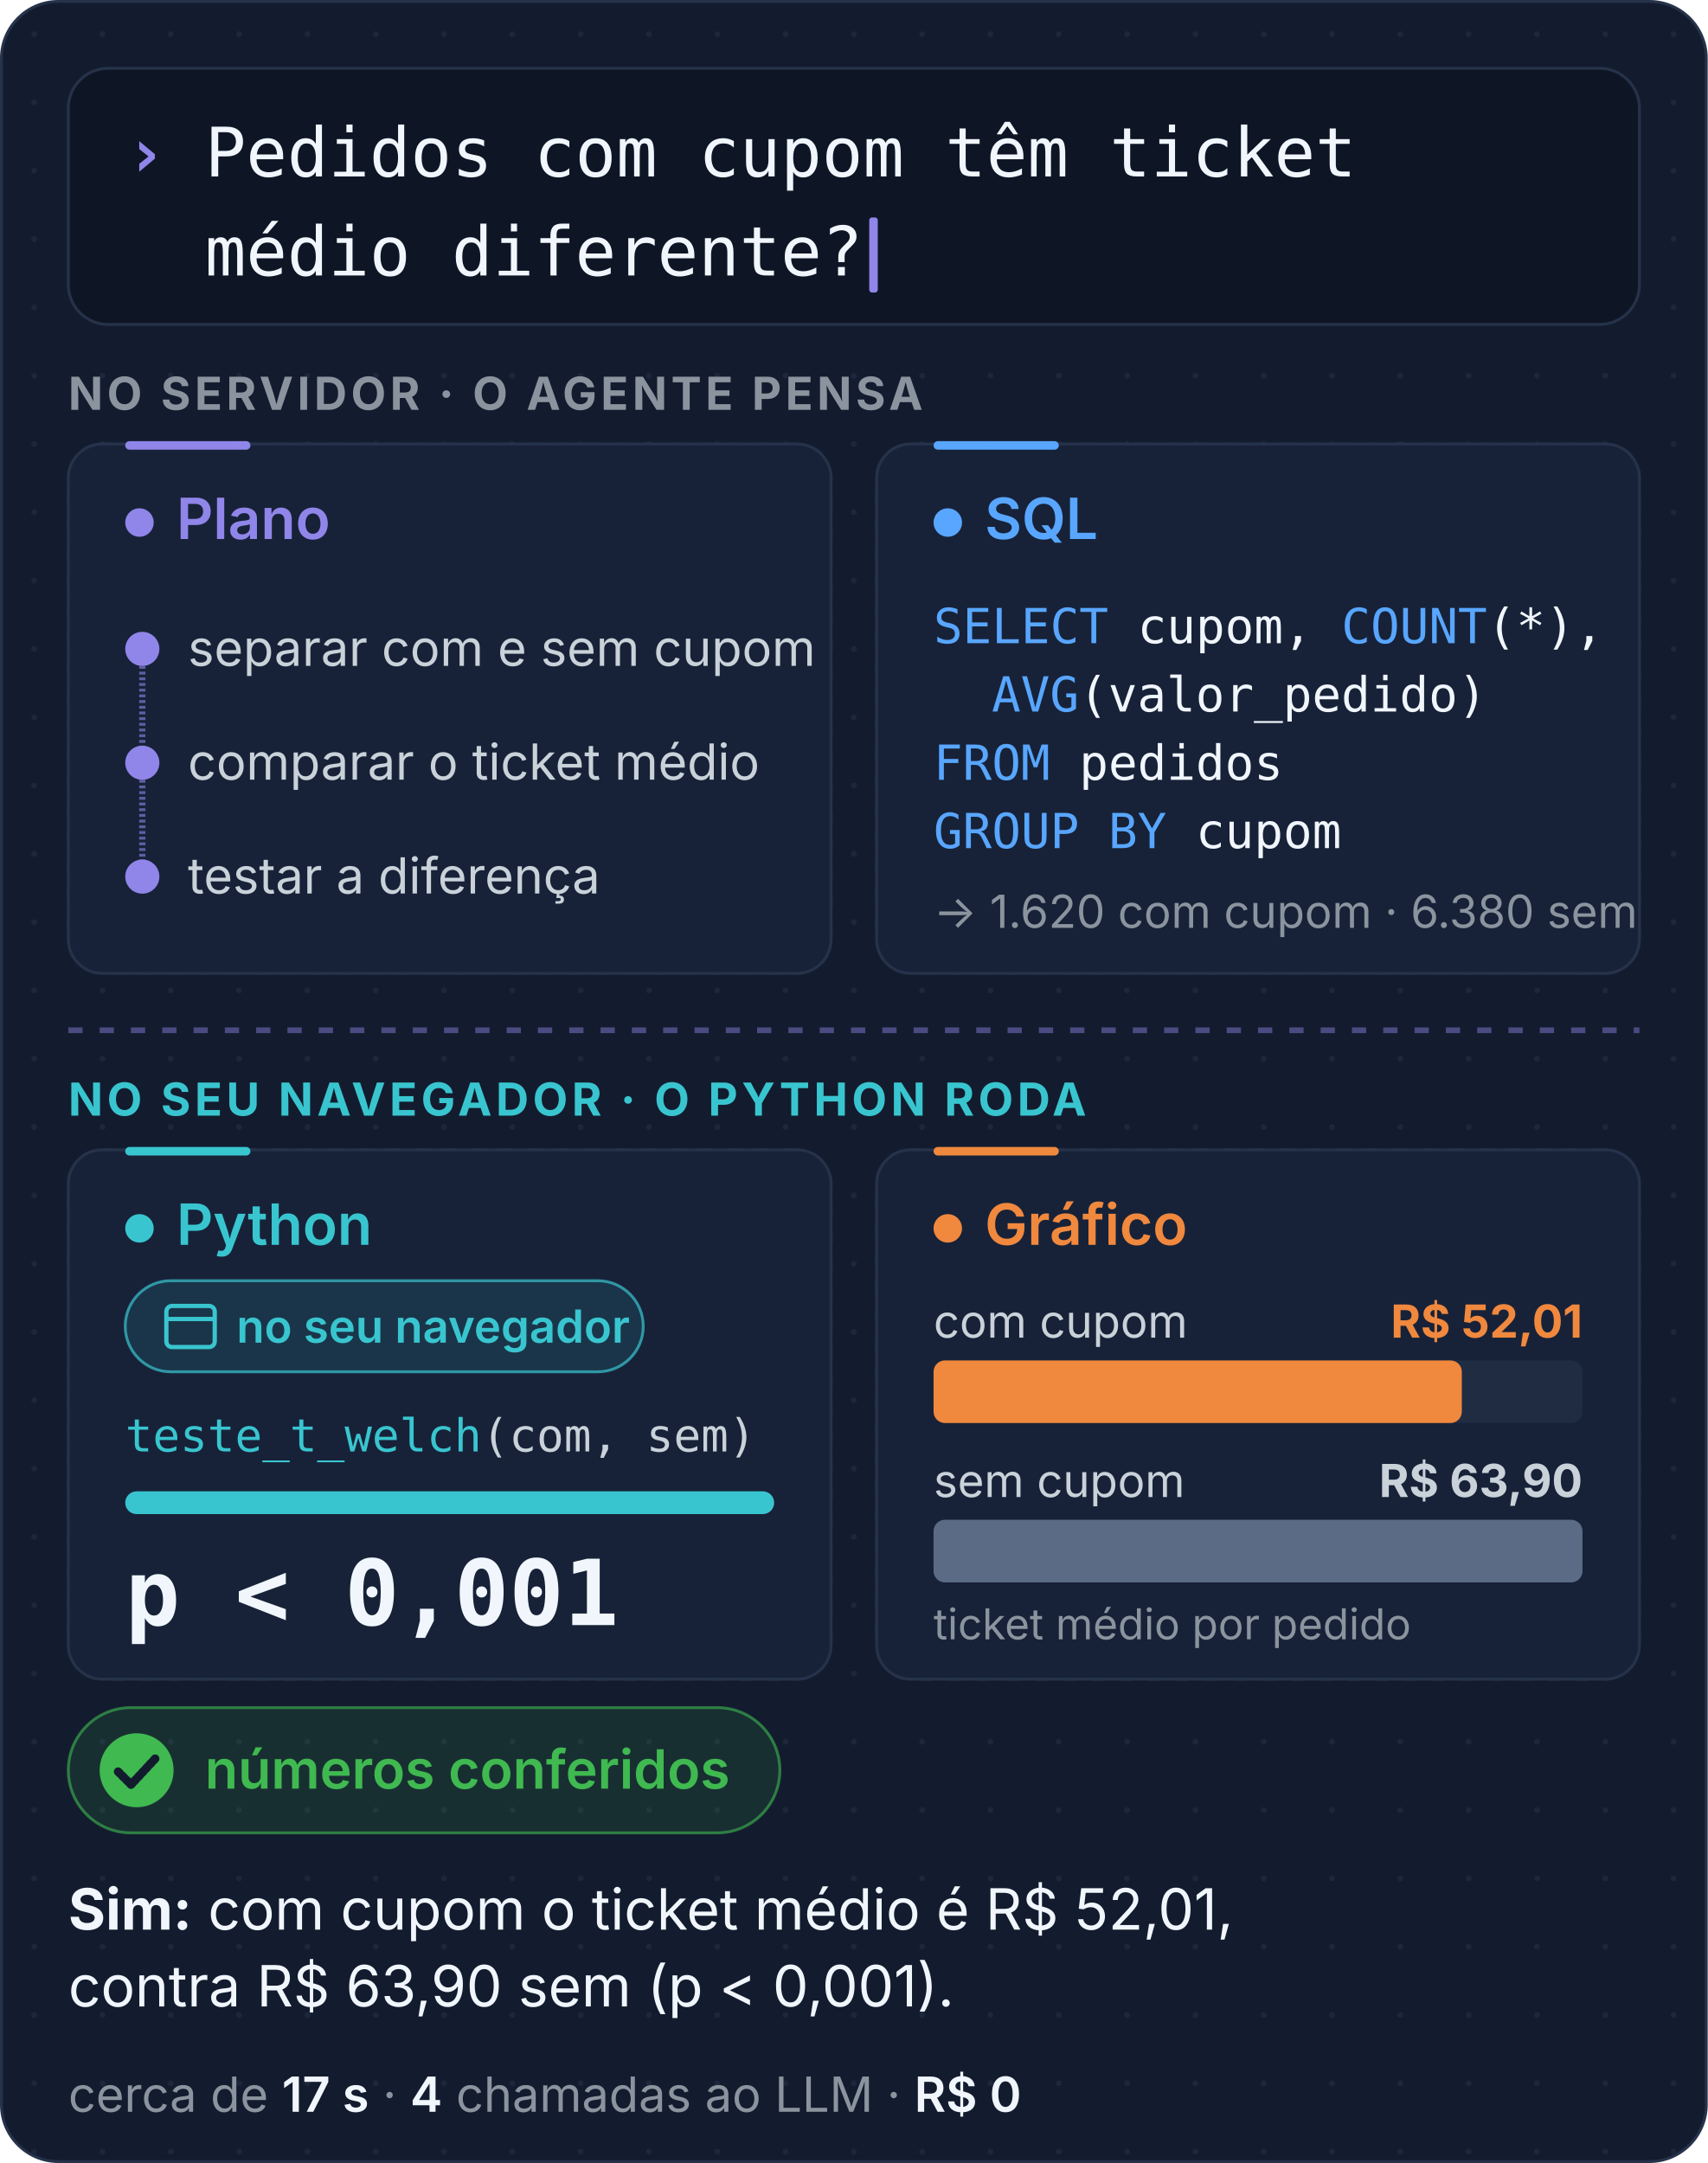
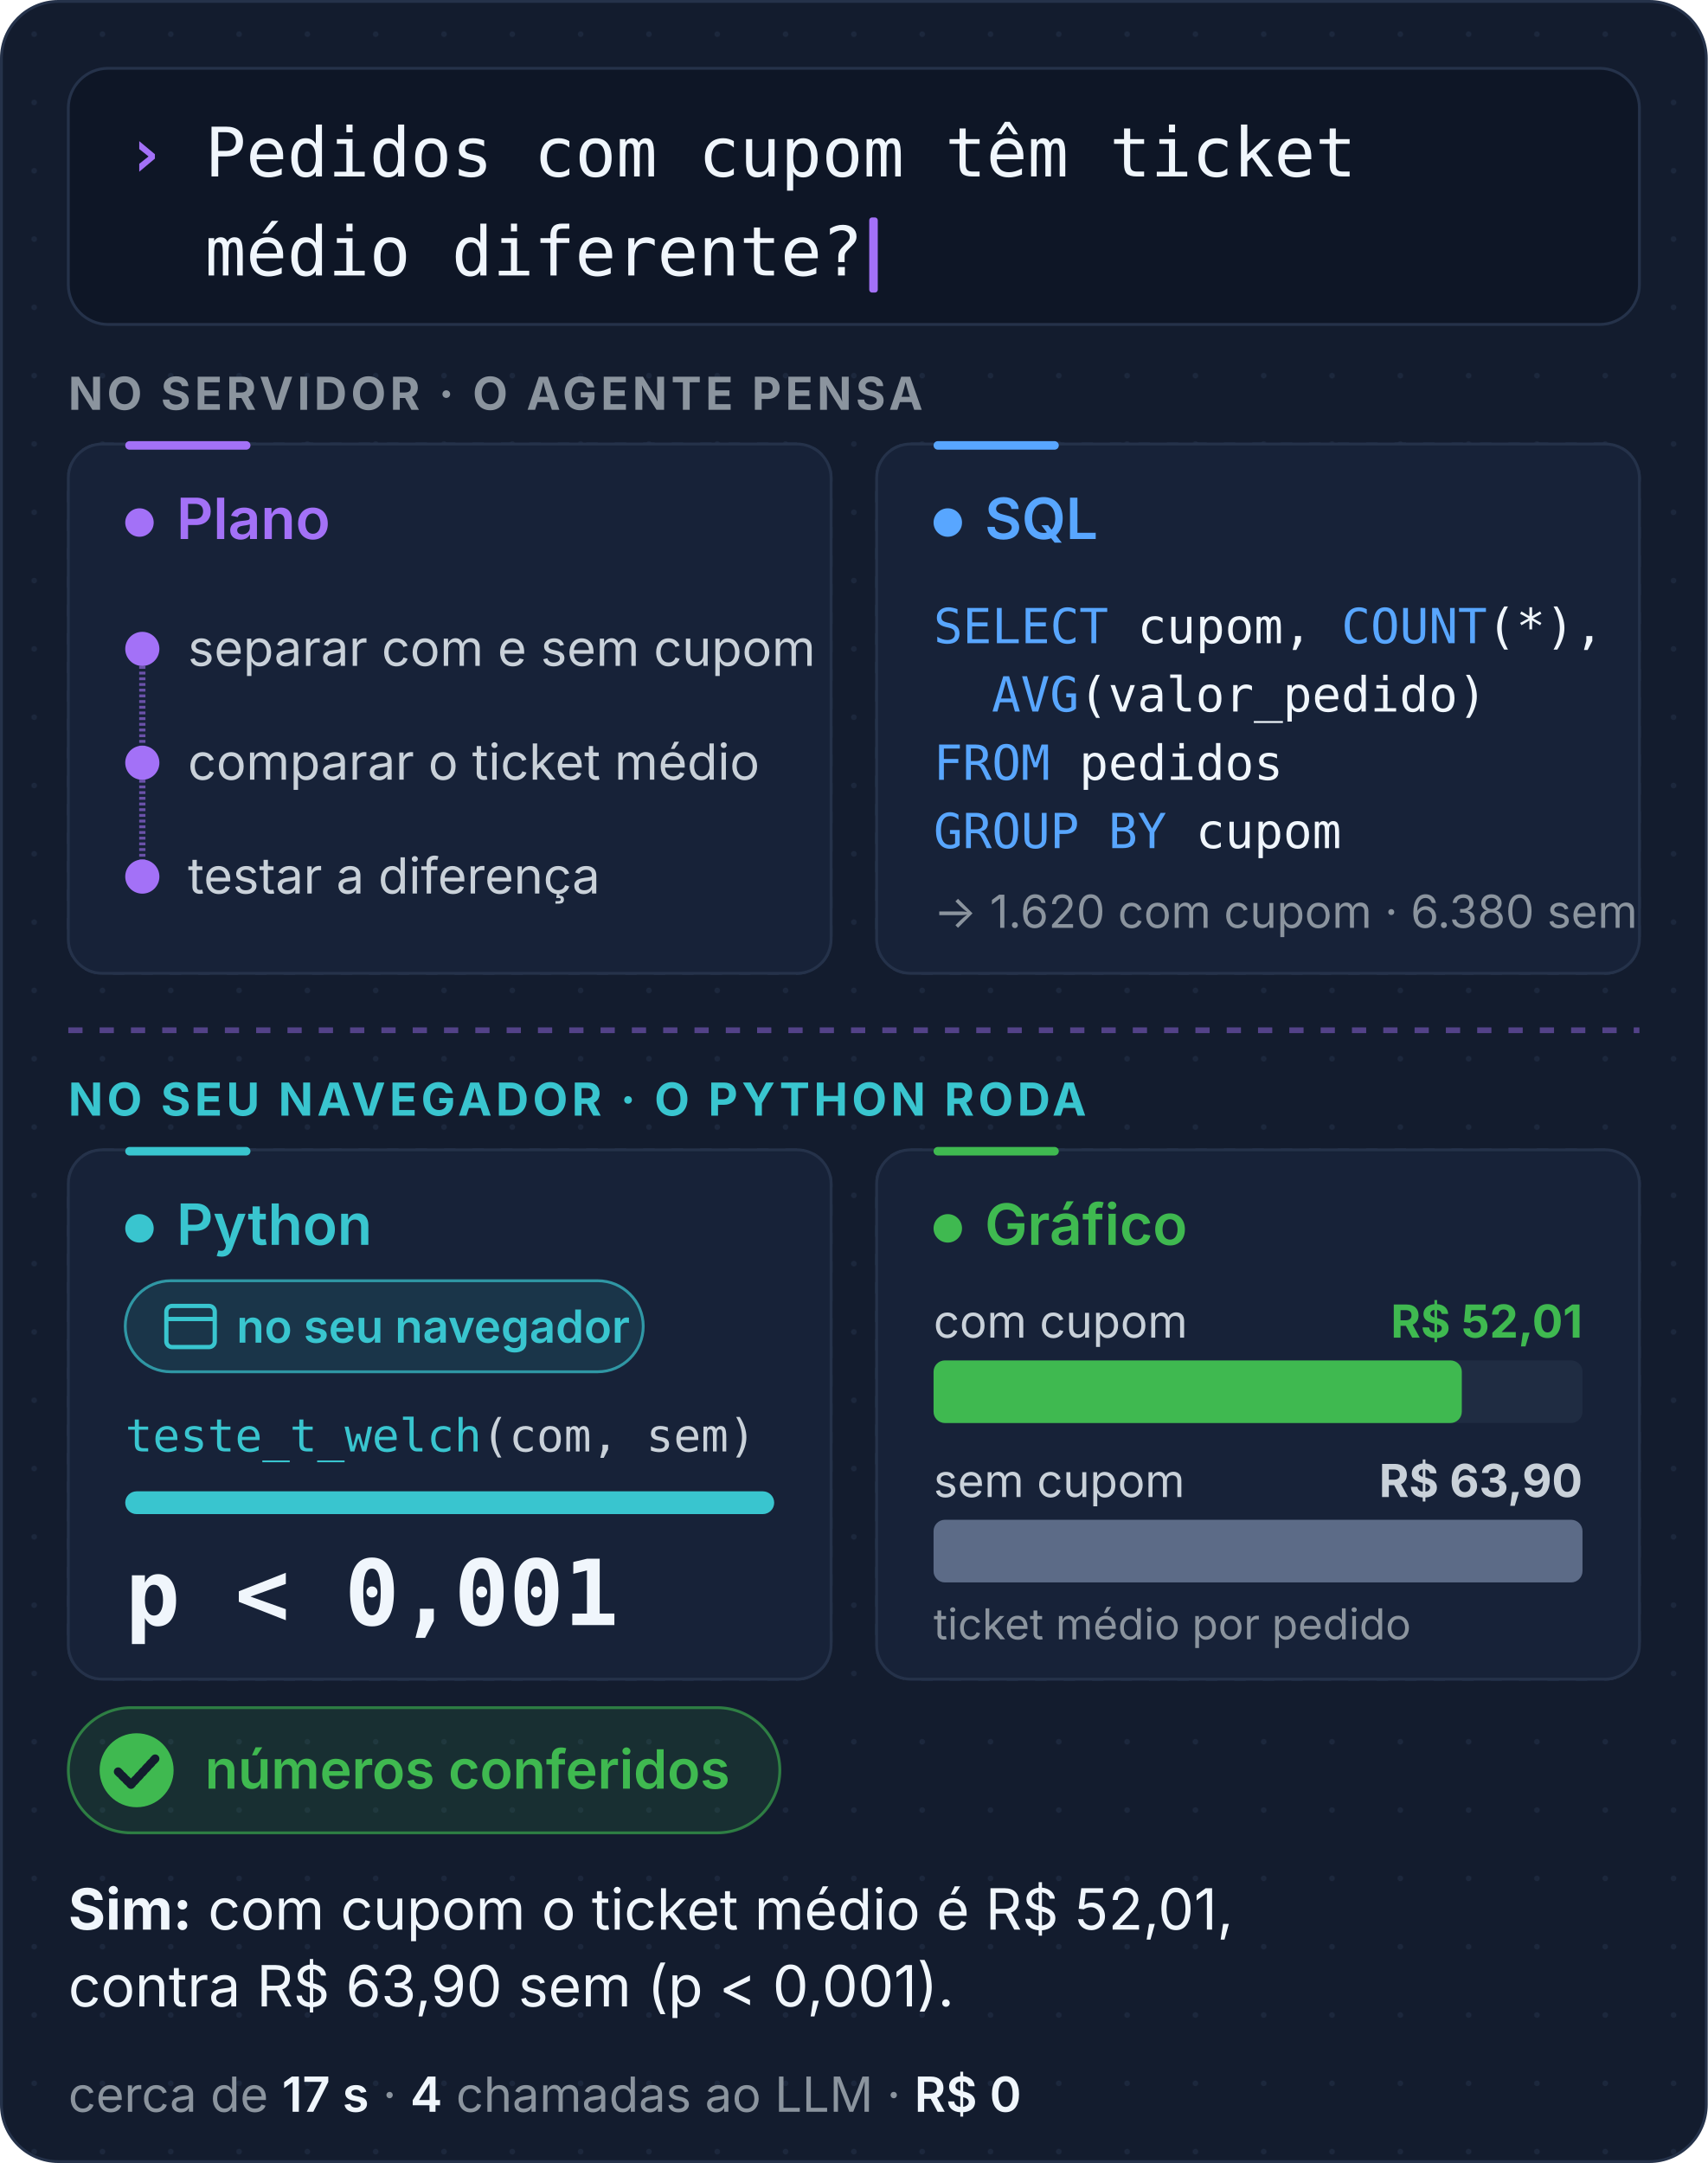
<svg xmlns="http://www.w3.org/2000/svg" viewBox="0 0 600 760" width="600" height="760" role="img" aria-labelledby="t d">
  <style>.s{font-family:system-ui,-apple-system,"Segoe UI",sans-serif}.m{font-family:ui-monospace,"Cascadia Mono",Consolas,monospace}.o{transform-box:fill-box;transform-origin:center}.l{transform-box:fill-box;transform-origin:0 50%}.h{opacity:0}.d{stroke-dasharray:1}@keyframes k1{0%,2.5%{transform:none;animation-timing-function:steps(28,end)}14.7%,100%{transform:translateX(403.2px)}}.k1{animation:k1 12s infinite}@keyframes k2{0%,2.5%{transform:translateX(-403.2px);animation-timing-function:steps(28,end)}14.7%,100%{transform:none}}.k2{animation:k2 12s infinite}@keyframes k3{0%,14.7%{opacity:1}14.71%,100%{opacity:0}}.k3{animation:k3 12s infinite}@keyframes k4{0%,14.7%{transform:none;animation-timing-function:steps(16,end)}21.67%,100%{transform:translateX(230.4px)}}.k4{animation:k4 12s infinite}@keyframes k5{0%,14.7%{transform:translateX(-230.4px);animation-timing-function:steps(16,end)}21.67%,100%{transform:none}}.k5{animation:k5 12s infinite}@keyframes k6{0%{opacity:0}14.7%{opacity:1}21.67%{opacity:0}25.83%{opacity:1}30%{opacity:0}34.17%{opacity:1}38.33%{opacity:0}42.5%{opacity:1}46.67%{opacity:0}50.83%{opacity:1}55%{opacity:0}59.17%{opacity:1}63.33%{opacity:0}67.5%{opacity:1}71.67%{opacity:0}75.83%{opacity:1}80%{opacity:0}84.17%{opacity:1}88.33%{opacity:0}91.67%,100%{opacity:0}}.k6{animation:k6 12s step-end infinite}@keyframes k7{0%,41.25%{opacity:0}43.75%,44.58%{opacity:1}48.75%,100%{opacity:0}}.k7{animation:k7 12s infinite}@keyframes k8{0%,21.67%{opacity:0;transform:translate(0,14px);animation-timing-function:cubic-bezier(.16,1,.3,1)}25.42%,100%{opacity:1;transform:none}}.k8{animation:k8 12s infinite}@keyframes k9{0%,21.67%{opacity:0}24.17%,33.33%{opacity:1}37.5%,100%{opacity:0}}.k9{animation:k9 12s infinite}@keyframes k10{0%,23.75%{stroke-dashoffset:1;animation-timing-function:cubic-bezier(.65,0,.35,1)}29.58%,100%{stroke-dashoffset:0}}.k10{animation:k10 12s infinite}@keyframes k11{0%,24.17%{opacity:0;transform:translate(-8px,0);animation-timing-function:cubic-bezier(.16,1,.3,1)}27.5%,100%{opacity:1;transform:none}}.k11{animation:k11 12s infinite}@keyframes k12{0%,26%{opacity:0;transform:translate(-8px,0);animation-timing-function:cubic-bezier(.16,1,.3,1)}29.33%,100%{opacity:1;transform:none}}.k12{animation:k12 12s infinite}@keyframes k13{0%,27.83%{opacity:0;transform:translate(-8px,0);animation-timing-function:cubic-bezier(.16,1,.3,1)}31.17%,100%{opacity:1;transform:none}}.k13{animation:k13 12s infinite}@keyframes k14{0%,30%{opacity:0;transform:translate(0,14px);animation-timing-function:cubic-bezier(.16,1,.3,1)}33.75%,100%{opacity:1;transform:none}}.k14{animation:k14 12s infinite}@keyframes k15{0%,30%{opacity:0}32.5%,41.67%{opacity:1}45.83%,100%{opacity:0}}.k15{animation:k15 12s infinite}@keyframes k16{0%,32.08%{opacity:0;transform:translate(-8px,0);animation-timing-function:cubic-bezier(.16,1,.3,1)}35%,100%{opacity:1;transform:none}}.k16{animation:k16 12s infinite}@keyframes k17{0%,33.75%{opacity:0;transform:translate(-8px,0);animation-timing-function:cubic-bezier(.16,1,.3,1)}36.67%,100%{opacity:1;transform:none}}.k17{animation:k17 12s infinite}@keyframes k18{0%,35.42%{opacity:0;transform:translate(-8px,0);animation-timing-function:cubic-bezier(.16,1,.3,1)}38.33%,100%{opacity:1;transform:none}}.k18{animation:k18 12s infinite}@keyframes k19{0%,37.08%{opacity:0;transform:translate(-8px,0);animation-timing-function:cubic-bezier(.16,1,.3,1)}40%,100%{opacity:1;transform:none}}.k19{animation:k19 12s infinite}@keyframes k20{0%,39.58%{opacity:0;transform:translate(0,10px);animation-timing-function:cubic-bezier(.16,1,.3,1)}42.5%,100%{opacity:1;transform:none}}.k20{animation:k20 12s infinite}@keyframes k21{0%,41.67%{opacity:0;transform:translate(0,14px);animation-timing-function:cubic-bezier(.16,1,.3,1)}45.42%,100%{opacity:1;transform:none}}.k21{animation:k21 12s infinite}@keyframes k22{0%,41.67%{opacity:0}44.17%,53.33%{opacity:1}57.5%,100%{opacity:0}}.k22{animation:k22 12s infinite}@keyframes k23{0%,44.17%{opacity:0;transform:scale(.85);animation-timing-function:cubic-bezier(.16,1,.3,1)}47.5%,100%{opacity:1;transform:none}}.k23{animation:k23 12s infinite}@keyframes k24{0%,45.83%{opacity:0;transform:translate(-8px,0);animation-timing-function:cubic-bezier(.16,1,.3,1)}48.75%,100%{opacity:1;transform:none}}.k24{animation:k24 12s infinite}@keyframes k25{0%,49.17%{transform:scaleX(0);animation-timing-function:cubic-bezier(.65,0,.35,1)}55%,100%{transform:none}}.k25{animation:k25 12s infinite}@keyframes k26{0%,54.58%{opacity:0;transform:translate(0,10px);animation-timing-function:cubic-bezier(.16,1,.3,1)}57.92%,100%{opacity:1;transform:none}}.k26{animation:k26 12s infinite}@keyframes k27{0%,58.33%{opacity:0;transform:translate(0,14px);animation-timing-function:cubic-bezier(.16,1,.3,1)}62.08%,100%{opacity:1;transform:none}}.k27{animation:k27 12s infinite}@keyframes k28{0%,58.33%{opacity:0}60.83%,70%{opacity:1}74.17%,100%{opacity:0}}.k28{animation:k28 12s infinite}@keyframes k29{0%,66.25%{opacity:0;transform:translate(0,10px);animation-timing-function:cubic-bezier(.16,1,.3,1)}69.17%,100%{opacity:1;transform:none}}.k29{animation:k29 12s infinite}@keyframes k30{0%,60.83%{transform:scaleX(0);animation-timing-function:cubic-bezier(.65,0,.35,1)}66.67%,100%{transform:none}}.k30{animation:k30 12s infinite}@keyframes k31{0%,67.92%{opacity:0;transform:translate(0,10px);animation-timing-function:cubic-bezier(.16,1,.3,1)}70.83%,100%{opacity:1;transform:none}}.k31{animation:k31 12s infinite}@keyframes k32{0%,62.5%{transform:scaleX(0);animation-timing-function:cubic-bezier(.65,0,.35,1)}68.33%,100%{transform:none}}.k32{animation:k32 12s infinite}@keyframes k33{0%,40.42%{opacity:0;transform:translate(0,0)}41.25%{opacity:1;transform:translate(0,0);animation-timing-function:cubic-bezier(.65,0,.35,1)}45.42%{opacity:1;transform:translate(-284px,70px)}47.08%,100%{opacity:0;transform:translate(-284px,70px)}}.k33{animation:k33 12s infinite}@keyframes k34{0%,70%{opacity:0;transform:scale(1.15);animation-timing-function:cubic-bezier(.16,1,.3,1)}72.92%,100%{opacity:1;transform:none}}.k34{animation:k34 12s infinite}@keyframes k35{0%,71.67%{stroke-dashoffset:1;animation-timing-function:cubic-bezier(.65,0,.35,1)}74.17%,100%{stroke-dashoffset:0}}.k35{animation:k35 12s infinite}@keyframes k36{0%,71.25%{opacity:0;transform:scale(1)}71.67%{opacity:.8;transform:scale(1);animation-timing-function:cubic-bezier(.16,1,.3,1)}78.33%,100%{opacity:0;transform:scale(2.6)}}.k36{animation:k36 12s infinite}@keyframes k37{0%,72.92%{opacity:0;transform:translate(-10px,0);animation-timing-function:cubic-bezier(.16,1,.3,1)}76.67%,100%{opacity:1;transform:none}}.k37{animation:k37 12s infinite}@keyframes k38{0%,75.83%{opacity:0;transform:translate(0,10px);animation-timing-function:cubic-bezier(.16,1,.3,1)}79.58%,100%{opacity:1;transform:none}}.k38{animation:k38 12s infinite}@keyframes fora{0%,91.67%{opacity:1}96.67%,100%{opacity:0}}.fora{animation:fora 12s infinite}@media (prefers-reduced-motion:reduce){*{animation:none!important}.k1{transform:translateX(403.2px)!important}.k2{transform:none!important}.k4{transform:translateX(230.4px)!important}.k5{transform:none!important}.k6{opacity:0!important}.k8{opacity:1!important;transform:none!important}.k10{stroke-dashoffset:0!important}.k11{opacity:1!important;transform:none!important}.k12{opacity:1!important;transform:none!important}.k13{opacity:1!important;transform:none!important}.k14{opacity:1!important;transform:none!important}.k16{opacity:1!important;transform:none!important}.k17{opacity:1!important;transform:none!important}.k18{opacity:1!important;transform:none!important}.k19{opacity:1!important;transform:none!important}.k20{opacity:1!important;transform:none!important}.k21{opacity:1!important;transform:none!important}.k23{opacity:1!important;transform:none!important}.k24{opacity:1!important;transform:none!important}.k25{transform:none!important}.k26{opacity:1!important;transform:none!important}.k27{opacity:1!important;transform:none!important}.k29{opacity:1!important;transform:none!important}.k30{transform:none!important}.k31{opacity:1!important;transform:none!important}.k32{transform:none!important}.k34{opacity:1!important;transform:none!important}.k35{stroke-dashoffset:0!important}.k37{opacity:1!important;transform:none!important}.k38{opacity:1!important;transform:none!important}}</style>
  <defs>
    <pattern id="g" width="24" height="24" patternUnits="userSpaceOnUse">
      <circle cx="12" cy="12" r="1" fill="#25324A" />
    </pattern>
  </defs>
  <rect x=".5" y=".5" width="599" height="759" rx="20" fill="#131C2E" stroke="#25324A" />
  <rect x="1" y="1" width="598" height="758" rx="20" fill="url(#g)" opacity=".5" />
  <g class="fora">
    <defs>
      <clipPath id="q">
        <rect x="25" y="25" width="550" height="88" />
      </clipPath>
    </defs>
    <rect x="24" y="24" width="552" height="90" rx="14" fill="#0E1626" stroke="#25324A" />
-     <text class="m" x="44" y="62" font-size="24" font-weight="700" fill="#9085e9">›</text>
+     <text class="m" x="44" y="62" font-size="24" font-weight="700" fill="#A371F7">›</text>
    <text class="m" x="72" y="62" font-size="24" fill="#F0F6FC" textLength="403.2" lengthAdjust="spacingAndGlyphs">Pedidos com cupom têm ticket</text>
    <g clip-path="url(#q)">
      <rect class="k1" x="71" y="38" width="407.2" height="31.2" fill="#0E1626" transform="translate(403.2)" />
    </g>
    <g class="k2">
-       <rect class="k3" x="478.2" y="41.6" width="3" height="26.4" rx="1" fill="#9085e9" opacity="0" />
+       <rect class="k3" x="478.2" y="41.6" width="3" height="26.4" rx="1" fill="#A371F7" opacity="0" />
    </g>
    <text class="m" x="72" y="96.8" font-size="24" fill="#F0F6FC" textLength="230.4" lengthAdjust="spacingAndGlyphs">médio diferente?</text>
    <g clip-path="url(#q)">
      <rect class="k4" x="71" y="72.8" width="234.4" height="31.2" fill="#0E1626" transform="translate(230.4)" />
    </g>
    <g class="k5">
-       <rect class="k6" x="305.4" y="76.4" width="3" height="26.4" rx="1" fill="#9085e9" />
+       <rect class="k6" x="305.4" y="76.4" width="3" height="26.4" rx="1" fill="#A371F7" />
    </g>
    <text class="s" x="24" y="144" font-size="16" font-weight="700" letter-spacing="1.4" fill="#8B949E">NO SERVIDOR · O AGENTE PENSA</text>
-     <path d="M24 362H576" stroke="#9085e9" stroke-opacity=".45" stroke-width="2" stroke-dasharray="5 6" />
+     <path d="M24 362H576" stroke="#A371F7" stroke-opacity=".45" stroke-width="2" stroke-dasharray="5 6" />
    <path class="h k7" d="M24 362H576" stroke="#39C5CF" stroke-width="2.5" />
    <text class="s" x="24" y="392" font-size="16" font-weight="700" letter-spacing="1.4" fill="#39C5CF">NO SEU NAVEGADOR · O PYTHON RODA</text>
    <rect x="24" y="156" width="268" height="186" rx="12" fill="none" stroke="#25324A" stroke-dasharray="4 6" />
    <rect x="308" y="156" width="268" height="186" rx="12" fill="none" stroke="#25324A" stroke-dasharray="4 6" />
    <rect x="24" y="404" width="268" height="186" rx="12" fill="none" stroke="#25324A" stroke-dasharray="4 6" />
    <rect x="308" y="404" width="268" height="186" rx="12" fill="none" stroke="#25324A" stroke-dasharray="4 6" />
    <g class="k8">
      <rect x="24" y="156" width="268" height="186" rx="12" fill="#172238" stroke="#25324A" />
-       <rect x="44" y="155" width="44" height="3" rx="1.5" fill="#9085e9" />
-       <circle cx="49" cy="183.6" r="5" fill="#9085e9" />
-       <text class="s" x="62" y="189.4" font-size="20" font-weight="600" fill="#9085e9">Plano</text>
-       <path class="d k10" pathLength="1" d="M50 228V308" stroke="#9085e9" stroke-opacity=".6" stroke-width="2.2" />
+       <rect x="44" y="155" width="44" height="3" rx="1.5" fill="#A371F7" />
+       <circle cx="49" cy="183.6" r="5" fill="#A371F7" />
+       <text class="s" x="62" y="189.4" font-size="20" font-weight="600" fill="#A371F7">Plano</text>
+       <path class="d k10" pathLength="1" d="M50 228V308" stroke="#A371F7" stroke-opacity=".6" stroke-width="2.2" />
      <g class="k11">
-         <circle cx="50" cy="228" r="6" fill="#9085e9" />
+         <circle cx="50" cy="228" r="6" fill="#A371F7" />
        <text class="s" x="66" y="233.95" font-size="17.5" fill="#C9D1D9">separar com e sem cupom</text>
      </g>
      <g class="k12">
-         <circle cx="50" cy="268" r="6" fill="#9085e9" />
+         <circle cx="50" cy="268" r="6" fill="#A371F7" />
        <text class="s" x="66" y="273.95" font-size="17.5" fill="#C9D1D9">comparar o ticket médio</text>
      </g>
      <g class="k13">
-         <circle cx="50" cy="308" r="6" fill="#9085e9" />
+         <circle cx="50" cy="308" r="6" fill="#A371F7" />
        <text class="s" x="66" y="313.95" font-size="17.5" fill="#C9D1D9">testar a diferença</text>
      </g>
    </g>
    <g class="k14">
      <rect x="308" y="156" width="268" height="186" rx="12" fill="#172238" stroke="#25324A" />
      <rect x="328" y="155" width="44" height="3" rx="1.5" fill="#58A6FF" />
      <circle cx="333" cy="183.6" r="5" fill="#58A6FF" />
      <text class="s" x="346" y="189.4" font-size="20" font-weight="600" fill="#58A6FF">SQL</text>
      <text class="m k16" x="328" y="226" font-size="17" fill="#F0F6FC">
        <tspan fill="#58A6FF">SELECT</tspan> cupom, <tspan fill="#58A6FF">COUNT</tspan>(*),</text>
      <text class="m k17" x="348.4" y="250" font-size="17" fill="#F0F6FC">
        <tspan fill="#58A6FF">AVG</tspan>(valor_pedido)</text>
      <text class="m k18" x="328" y="274" font-size="17" fill="#F0F6FC">
        <tspan fill="#58A6FF">FROM</tspan> pedidos</text>
      <text class="m k19" x="328" y="298" font-size="17" fill="#F0F6FC">
        <tspan fill="#58A6FF">GROUP BY</tspan> cupom</text>
      <text class="s k20" x="328" y="326" font-size="16" fill="#8B949E">→ 1.620 com cupom · 6.380 sem</text>
    </g>
    <g class="k21">
      <rect x="24" y="404" width="268" height="186" rx="12" fill="#172238" stroke="#25324A" />
      <rect x="44" y="403" width="44" height="3" rx="1.5" fill="#39C5CF" />
      <circle cx="49" cy="431.6" r="5" fill="#39C5CF" />
      <text class="s" x="62" y="437.4" font-size="20" font-weight="600" fill="#39C5CF">Python</text>
      <g class="o k23">
        <rect x="44" y="450" width="182" height="32" rx="16" fill="#39C5CF" fill-opacity=".12" stroke="#39C5CF" stroke-opacity=".7" />
        <rect x="58.45" y="458.86" width="17" height="14.45" rx="2" fill="none" stroke="#39C5CF" stroke-width="1.5" />
        <path d="M58.45 463.45h17" stroke="#39C5CF" stroke-width="1.5" />
        <text class="s" x="83.1" y="471.76" font-size="16" font-weight="600" fill="#39C5CF">no seu navegador</text>
      </g>
      <text class="m k24" x="44" y="510" font-size="16" fill="#C9D1D9">
        <tspan fill="#39C5CF">teste_t_welch</tspan>(com, sem)</text>
      <rect x="44" y="524" width="228" height="8" rx="4" fill="#25324A" />
      <rect class="l k25" x="44" y="524" width="228" height="8" rx="4" fill="#39C5CF" />
      <text class="m k26" x="44" y="571" font-size="32" font-weight="700" fill="#F0F6FC">p &lt; 0,001</text>
    </g>
    <g class="k27">
      <rect x="308" y="404" width="268" height="186" rx="12" fill="#172238" stroke="#25324A" />
-       <rect x="328" y="403" width="44" height="3" rx="1.5" fill="#F0883E" />
-       <circle cx="333" cy="431.6" r="5" fill="#F0883E" />
-       <text class="s" x="346" y="437.4" font-size="20" font-weight="600" fill="#F0883E">Gráfico</text>
+       <rect x="328" y="403" width="44" height="3" rx="1.5" fill="#3FB950" />
+       <circle cx="333" cy="431.6" r="5" fill="#3FB950" />
+       <text class="s" x="346" y="437.4" font-size="20" font-weight="600" fill="#3FB950">Gráfico</text>
      <text class="s" x="328" y="470" font-size="16" fill="#C9D1D9">com cupom</text>
-       <text class="s k29" x="556" y="470" font-size="16" font-weight="700" fill="#F0883E" text-anchor="end">R$ 52,01</text>
+       <text class="s k29" x="556" y="470" font-size="16" font-weight="700" fill="#3FB950" text-anchor="end">R$ 52,01</text>
      <rect x="328" y="478" width="228" height="22" rx="4" fill="#25324A" fill-opacity=".6" />
-       <rect class="l k30" x="328" y="478" width="185.6" height="22" rx="4" fill="#F0883E" />
+       <rect class="l k30" x="328" y="478" width="185.6" height="22" rx="4" fill="#3FB950" />
      <text class="s" x="328" y="526" font-size="16" fill="#C9D1D9">sem cupom</text>
      <text class="s k31" x="556" y="526" font-size="16" font-weight="700" fill="#C9D1D9" text-anchor="end">R$ 63,90</text>
      <rect x="328" y="534" width="228" height="22" rx="4" fill="#25324A" fill-opacity=".6" />
-       <rect class="l k32" x="328" y="534" width="228.0" height="22" rx="4" fill="#5B6B86" />
+       <rect class="l k32" x="328" y="534" width="228.0" height="22" rx="4" fill="#5C6B87" />
      <text class="s" x="328" y="576" font-size="15" fill="#8B949E">ticket médio por pedido</text>
    </g>
-     <rect class="h k9" x="24" y="156" width="268" height="186" rx="12" fill="none" stroke="#9085e9" stroke-width="1.5" />
+     <rect class="h k9" x="24" y="156" width="268" height="186" rx="12" fill="none" stroke="#A371F7" stroke-width="1.5" />
    <rect class="h k15" x="308" y="156" width="268" height="186" rx="12" fill="none" stroke="#58A6FF" stroke-width="1.5" />
    <rect class="h k22" x="24" y="404" width="268" height="186" rx="12" fill="none" stroke="#39C5CF" stroke-width="1.5" />
-     <rect class="h k28" x="308" y="404" width="268" height="186" rx="12" fill="none" stroke="#F0883E" stroke-width="1.5" />
+     <rect class="h k28" x="308" y="404" width="268" height="186" rx="12" fill="none" stroke="#3FB950" stroke-width="1.5" />
    <g class="h k33">
      <rect x="365" y="327" width="154" height="30" rx="15" fill="#0E1626" stroke="#39C5CF" />
      <text class="m" x="442" y="347" font-size="15" fill="#39C5CF" text-anchor="middle">código + dados</text>
    </g>
    <g class="o k34">
      <rect x="24" y="600" width="250" height="44" rx="22" fill="#3FB950" fill-opacity=".12" stroke="#3FB950" stroke-opacity=".6" />
      <circle cx="48" cy="622" r="13" fill="#3FB950" />
      <path class="d k35" pathLength="1" d="M41.5 622.5l4.55 4.55 8.45-9.1" fill="none" stroke="#131C2E" stroke-width="3.0" stroke-linecap="round" stroke-linejoin="round" />
      <text class="s" x="72" y="628.46" font-size="19" font-weight="600" fill="#3FB950">números conferidos</text>
    </g>
    <circle class="h o k36" cx="48" cy="622" r="13" fill="none" stroke="#3FB950" stroke-width="2" />
    <text class="s k37" x="24" y="678" font-size="20" fill="#F0F6FC">
      <tspan font-weight="700">Sim:</tspan> com cupom o ticket médio é R$ 52,01,<tspan x="24" dy="27">contra R$ 63,90 sem (p &lt; 0,001).</tspan>
    </text>
    <text class="s k38" x="24" y="742" font-size="17" fill="#8B949E">cerca de <tspan fill="#F0F6FC" font-weight="600">17 s</tspan> · <tspan fill="#F0F6FC" font-weight="600">4</tspan> chamadas ao LLM · <tspan fill="#F0F6FC" font-weight="600">R$ 0</tspan>
    </text>
  </g>
</svg>
